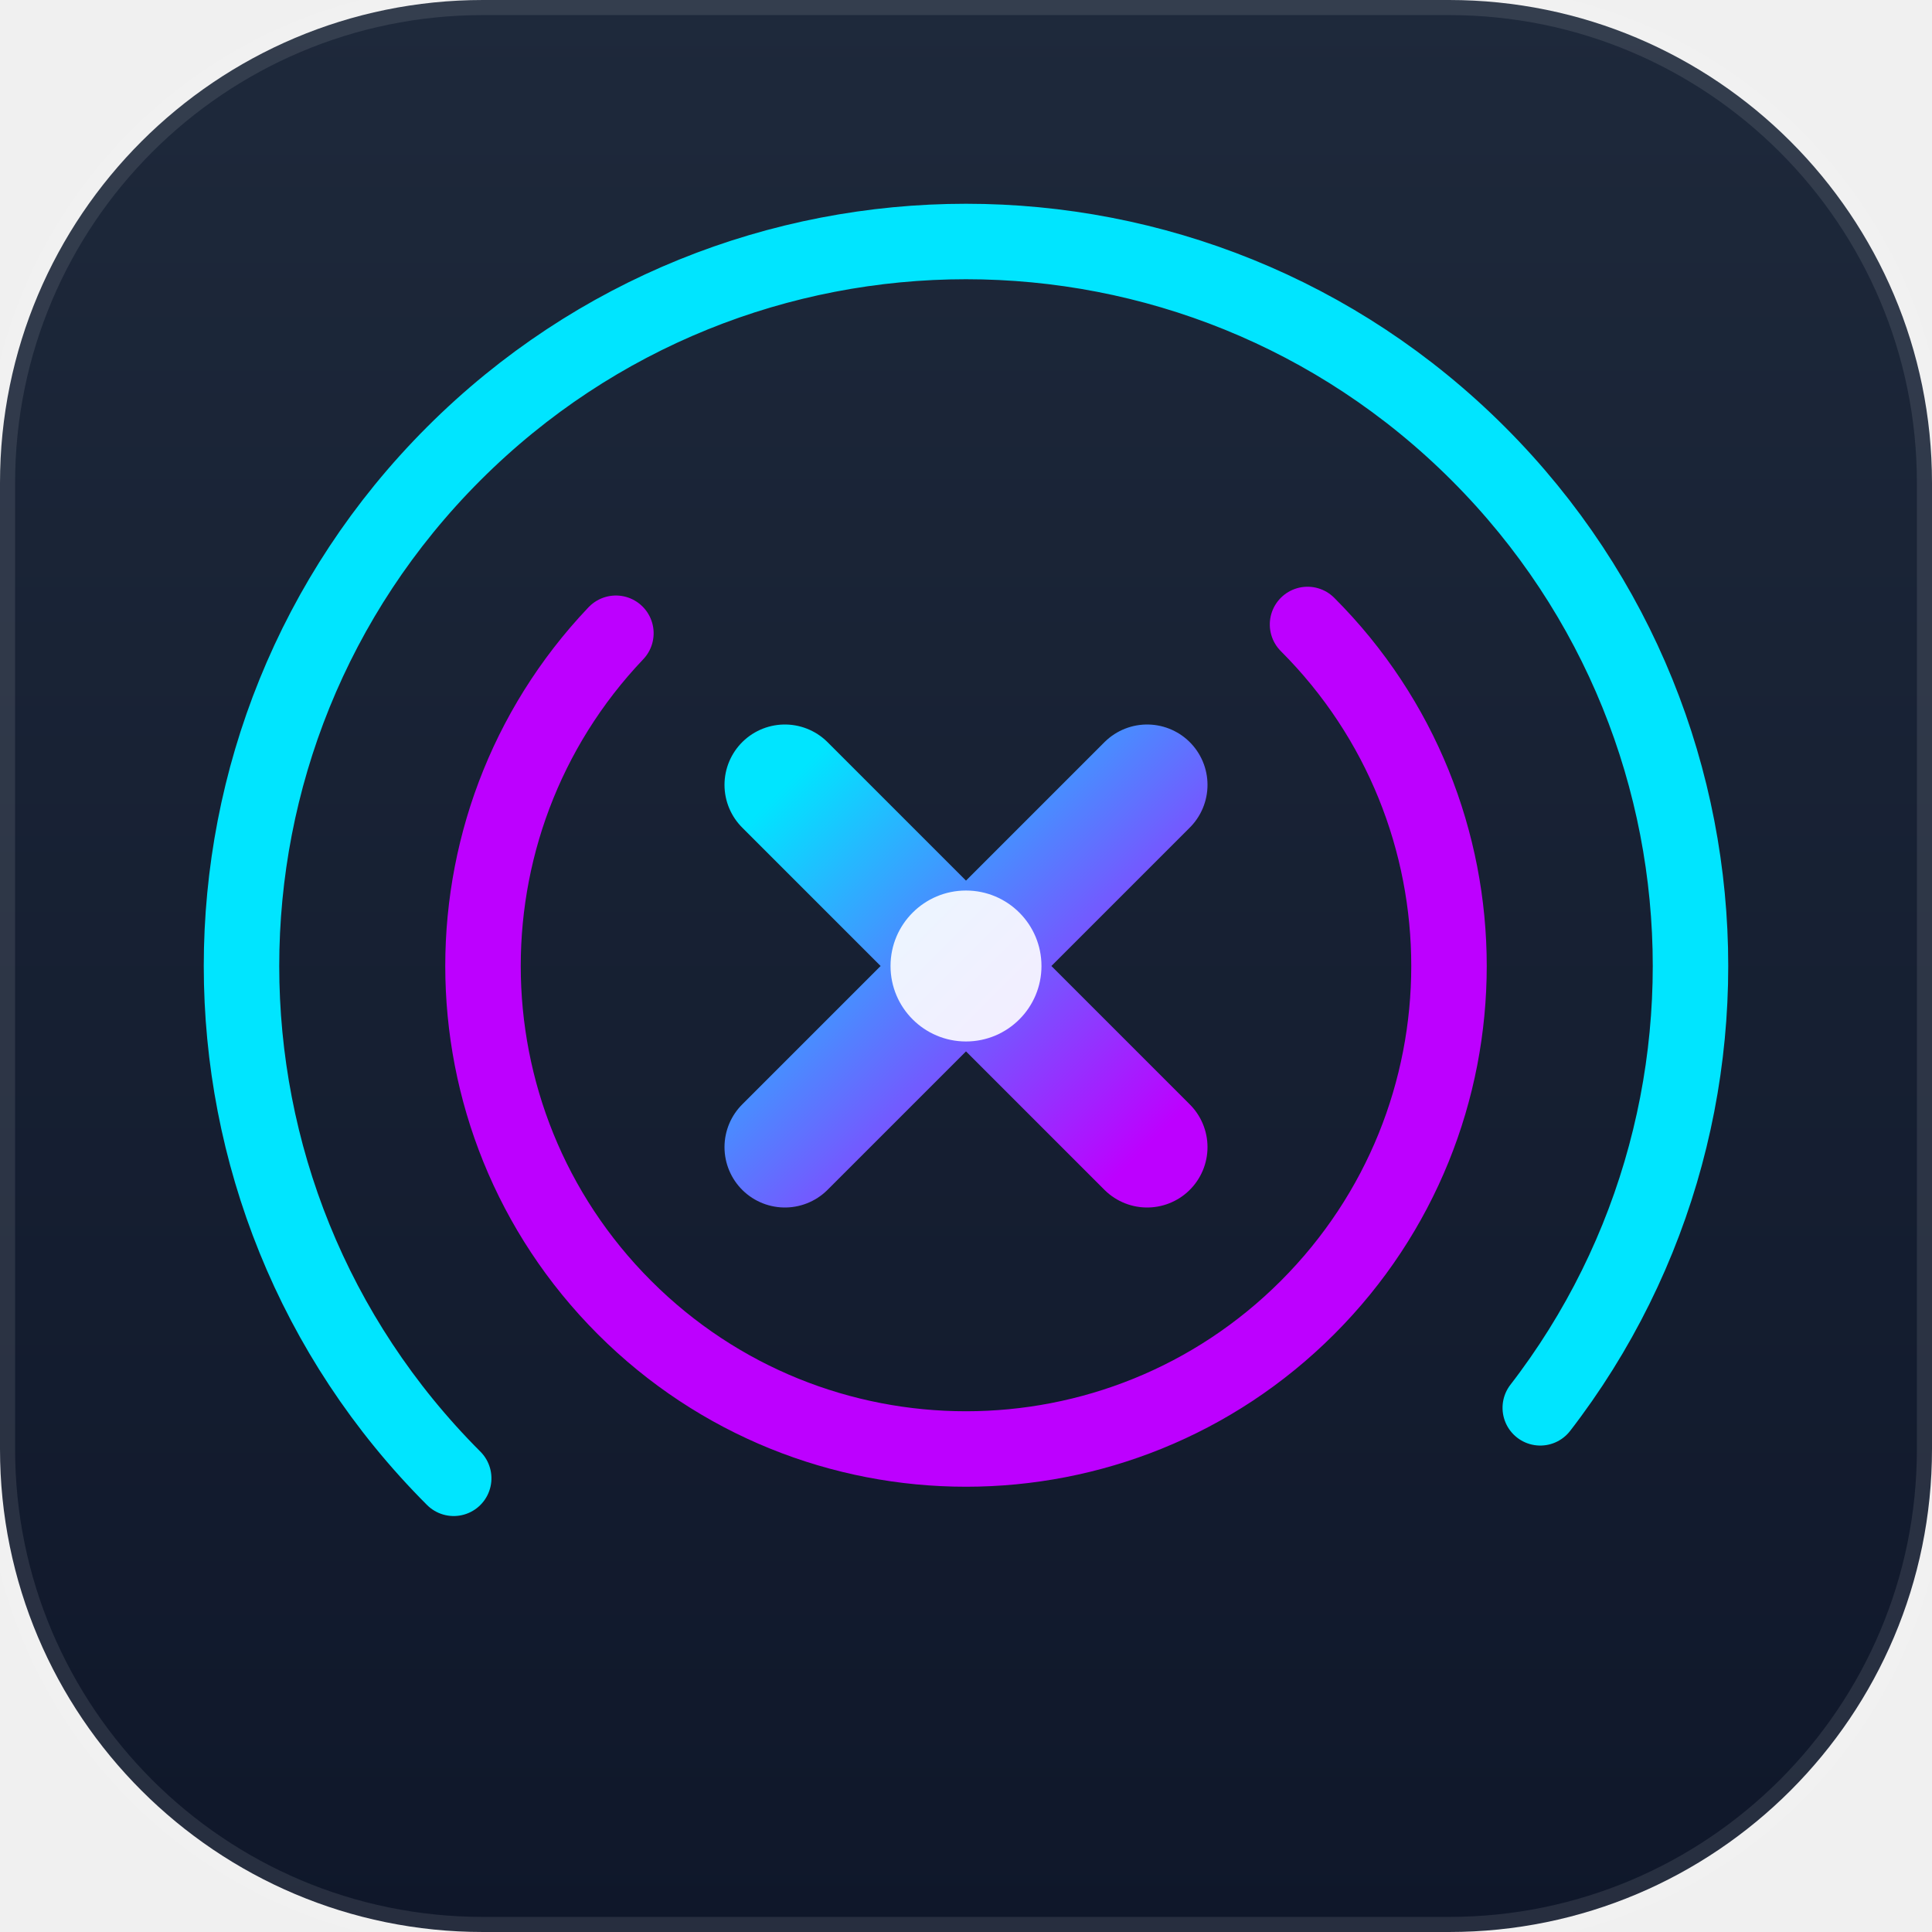
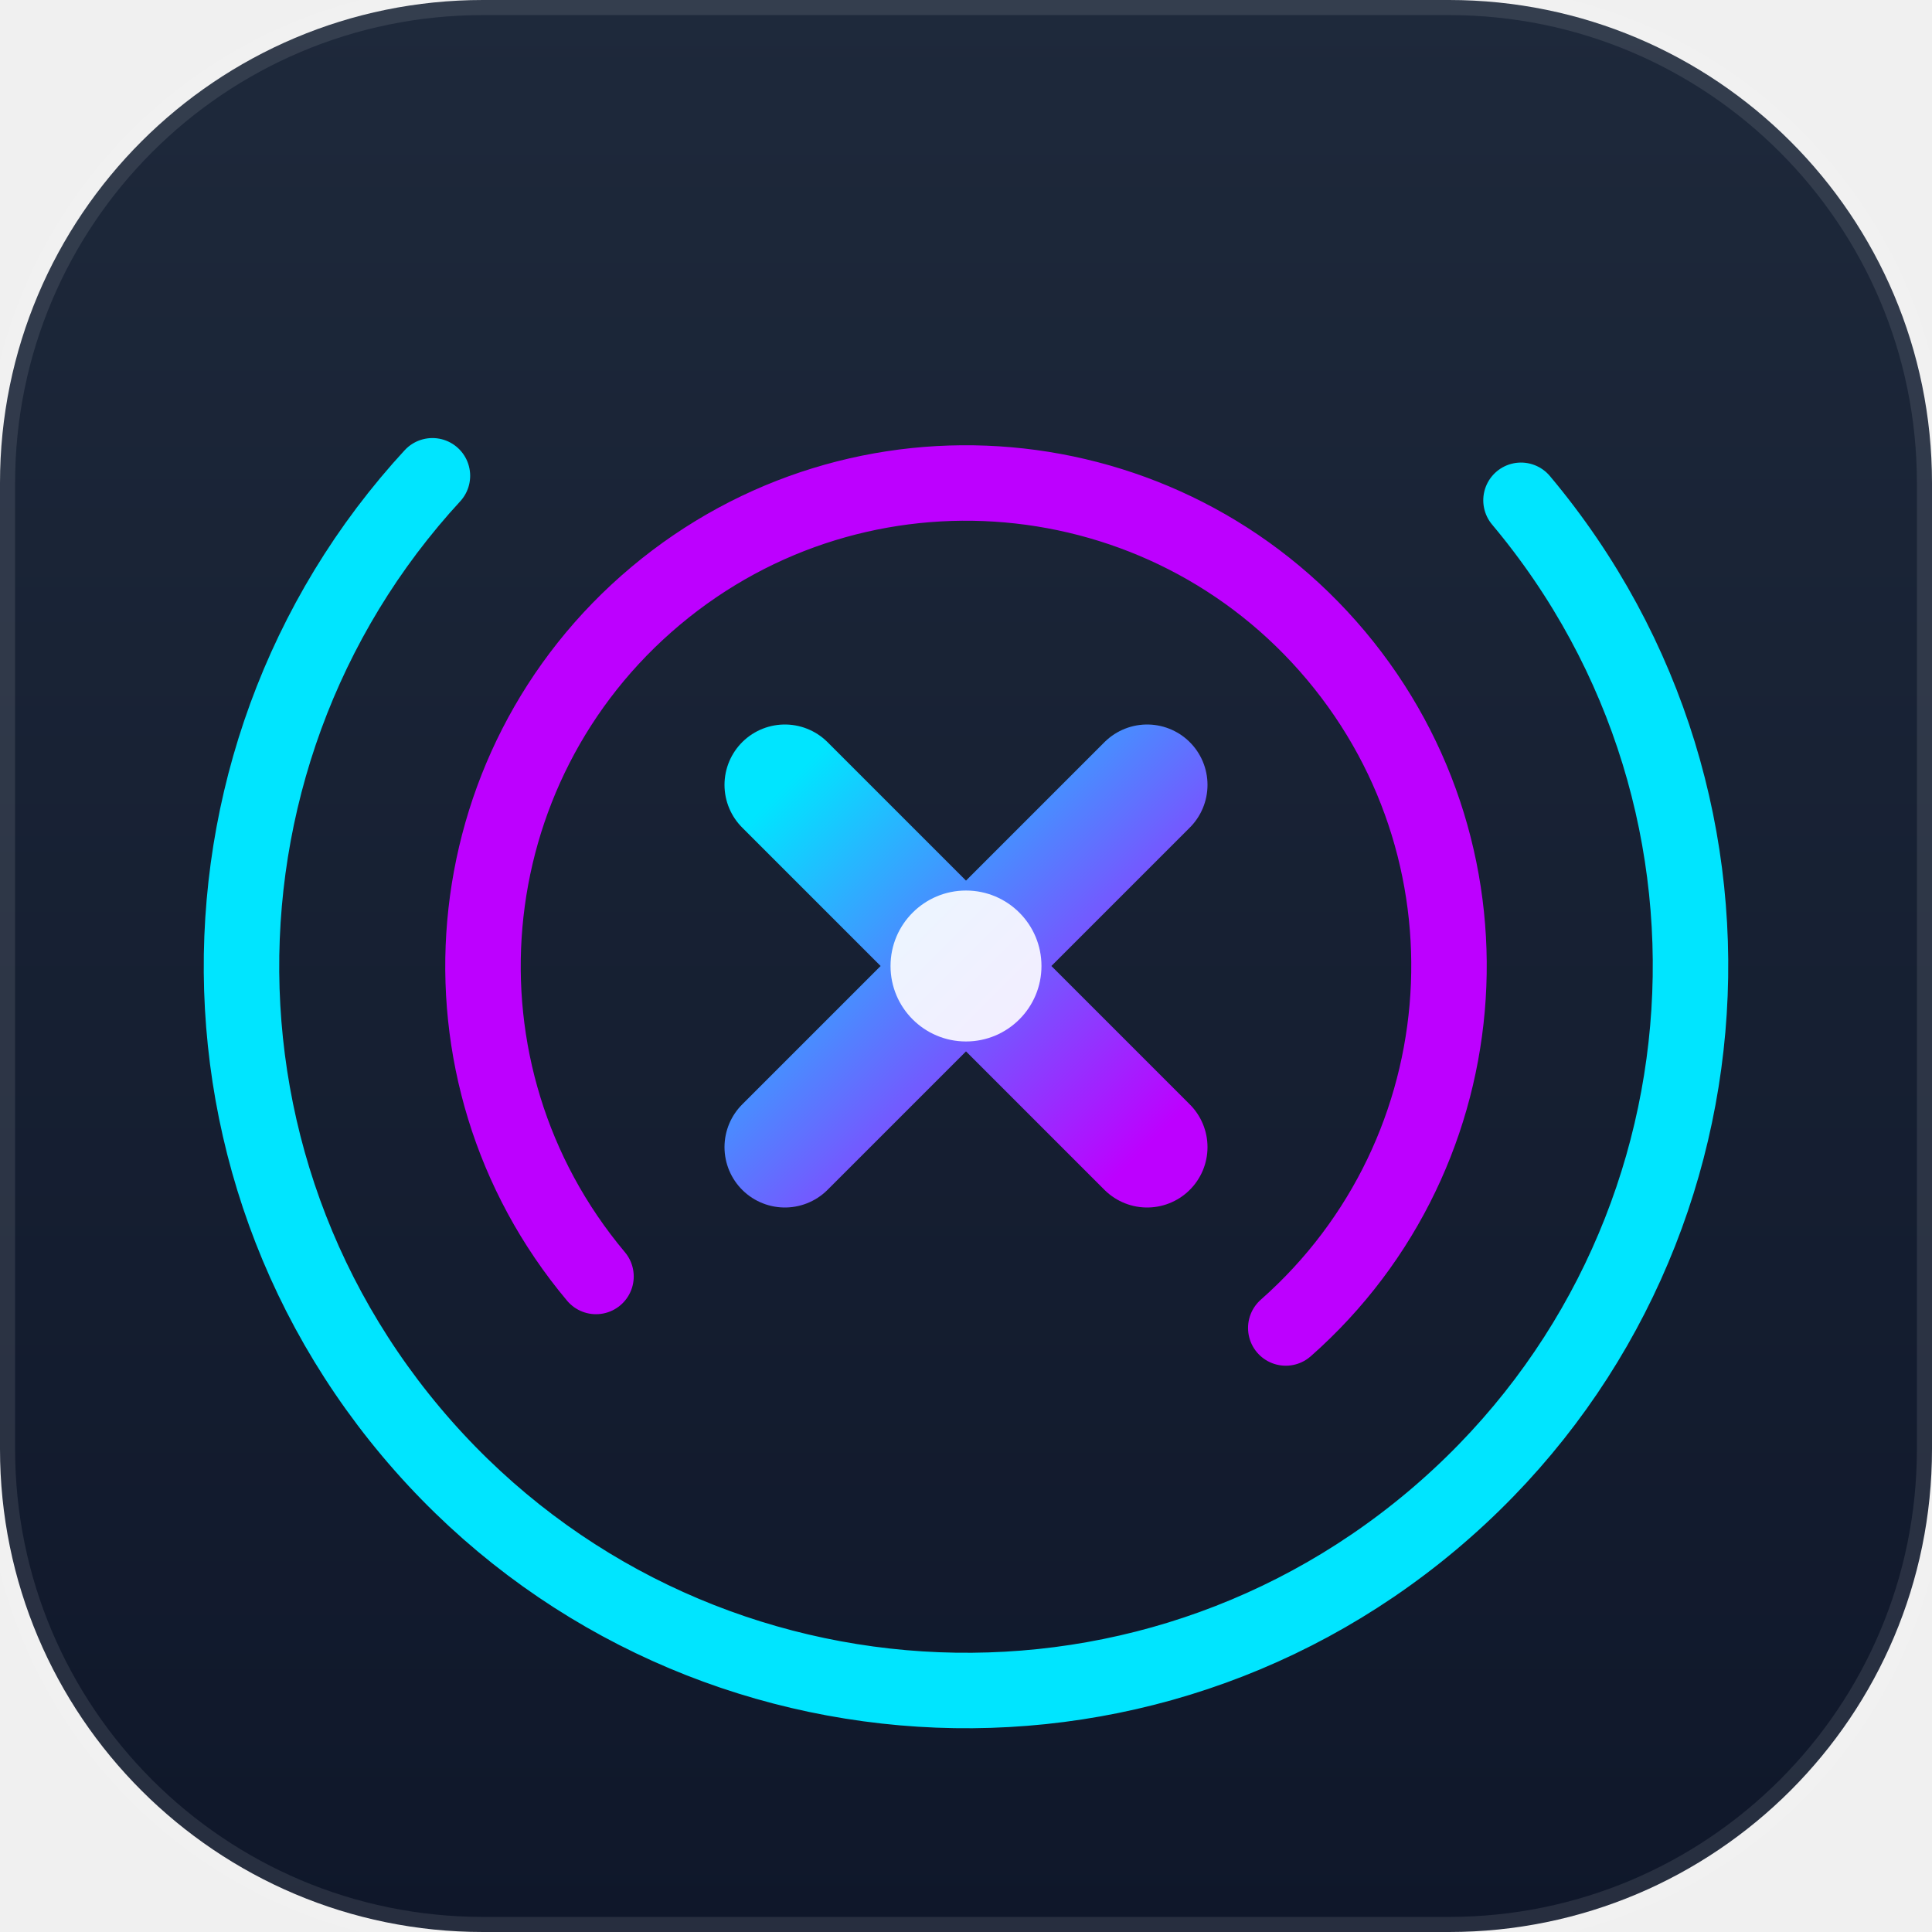
<svg xmlns="http://www.w3.org/2000/svg" width="64" height="64" viewBox="0 0 64 64">
  <defs>
    <linearGradient id="grad-nav" x1="0%" y1="0%" x2="100%" y2="100%">
      <stop offset="0%" style="stop-color:#00e5ff;stop-opacity:1" />
      <stop offset="100%" style="stop-color:#bd00ff;stop-opacity:1" />
    </linearGradient>
    <linearGradient id="grad-bg-icon" x1="0%" y1="0%" x2="0%" y2="100%">
      <stop offset="0%" style="stop-color:#1e293b;stop-opacity:1" />
      <stop offset="100%" style="stop-color:#0f172a;stop-opacity:1" />
    </linearGradient>
  </defs>
  <rect x="0" y="0" width="64" height="64" rx="16" fill="url(#grad-bg-icon)" stroke="rgba(255,255,255,0.1)" stroke-width="1" />
-   <circle cx="32" cy="32" r="24" stroke="#00e5ff" stroke-width="2.5" fill="none" stroke-dasharray="110 200" stroke-linecap="round" transform="rotate(135 32 32)" opacity="1" />
-   <circle cx="32" cy="32" r="16" stroke="#bd00ff" stroke-width="2.5" fill="none" stroke-dasharray="75 200" stroke-linecap="round" transform="rotate(315 32 32)" opacity="1" />
+   <circle cx="32" cy="32" r="24" stroke="#00e5ff" stroke-width="2.5" fill="none" stroke-dasharray="110 200" stroke-linecap="round" transform="rotate(320 32 32)" opacity="1" />
+   <circle cx="32" cy="32" r="16" stroke="#bd00ff" stroke-width="2.5" fill="none" stroke-dasharray="75 200" stroke-linecap="round" transform="rotate(140 32 32)" opacity="1" />
  <path d="M26 26 L38 38 M38 26 L26 38" stroke="url(#grad-nav)" stroke-width="4" stroke-linecap="round" fill="none" />
  <circle cx="32" cy="32" r="2.5" fill="white" opacity="0.9" />
</svg>
